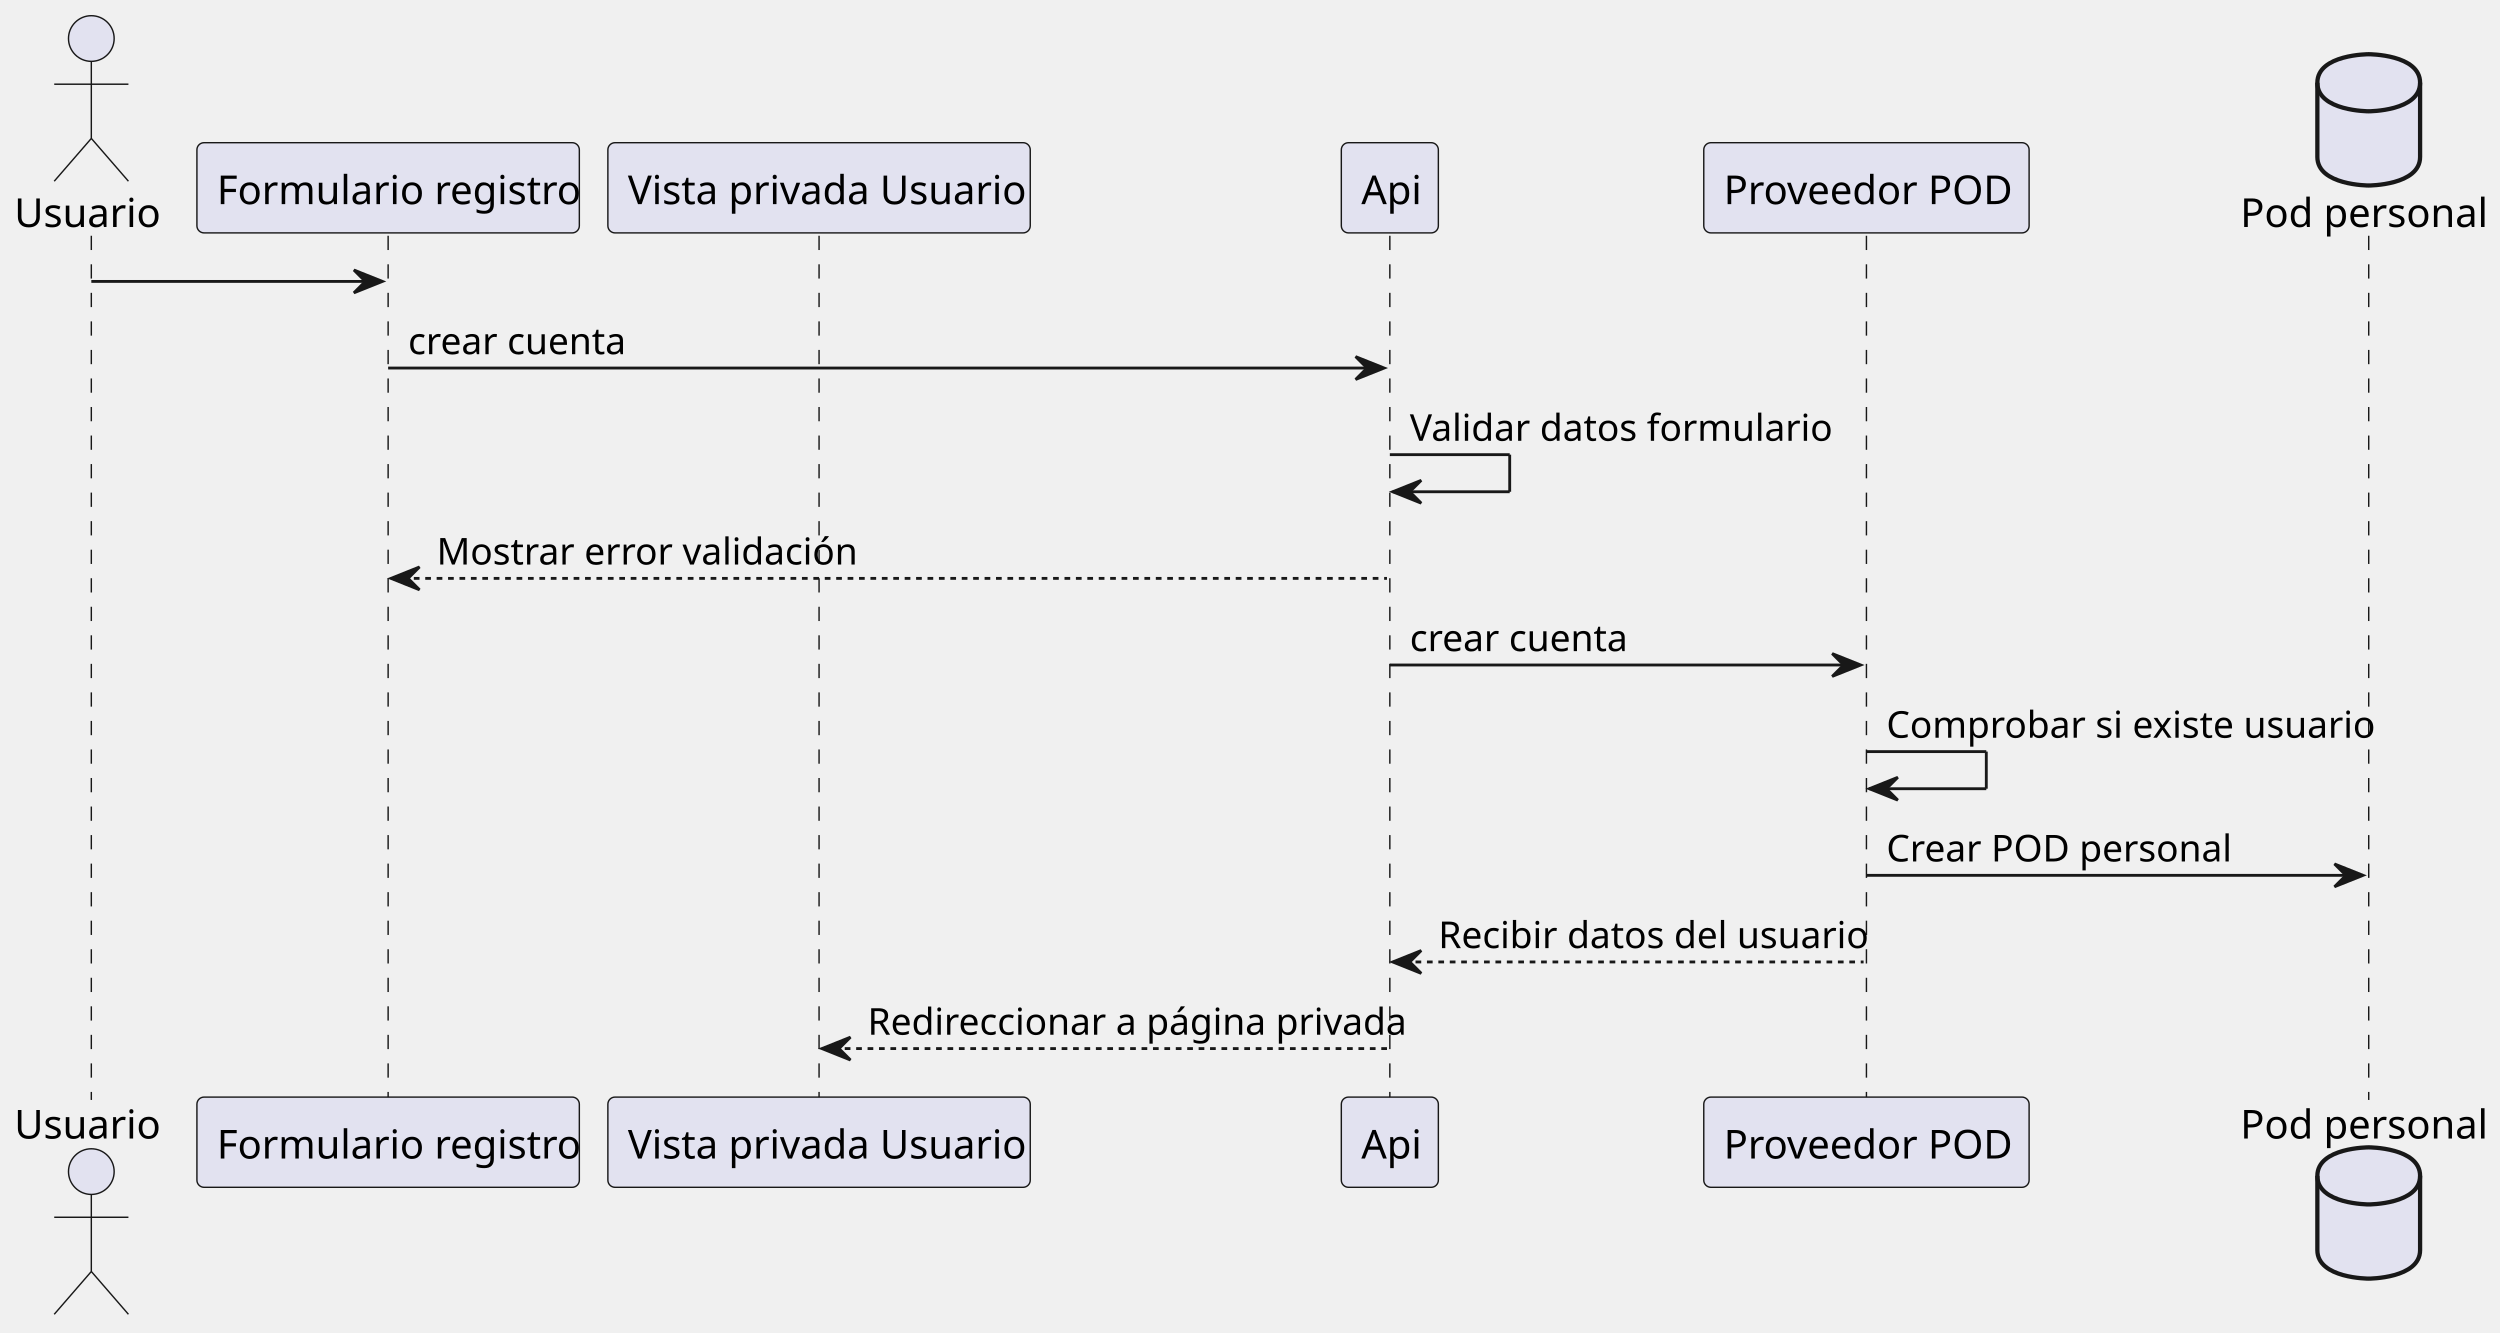
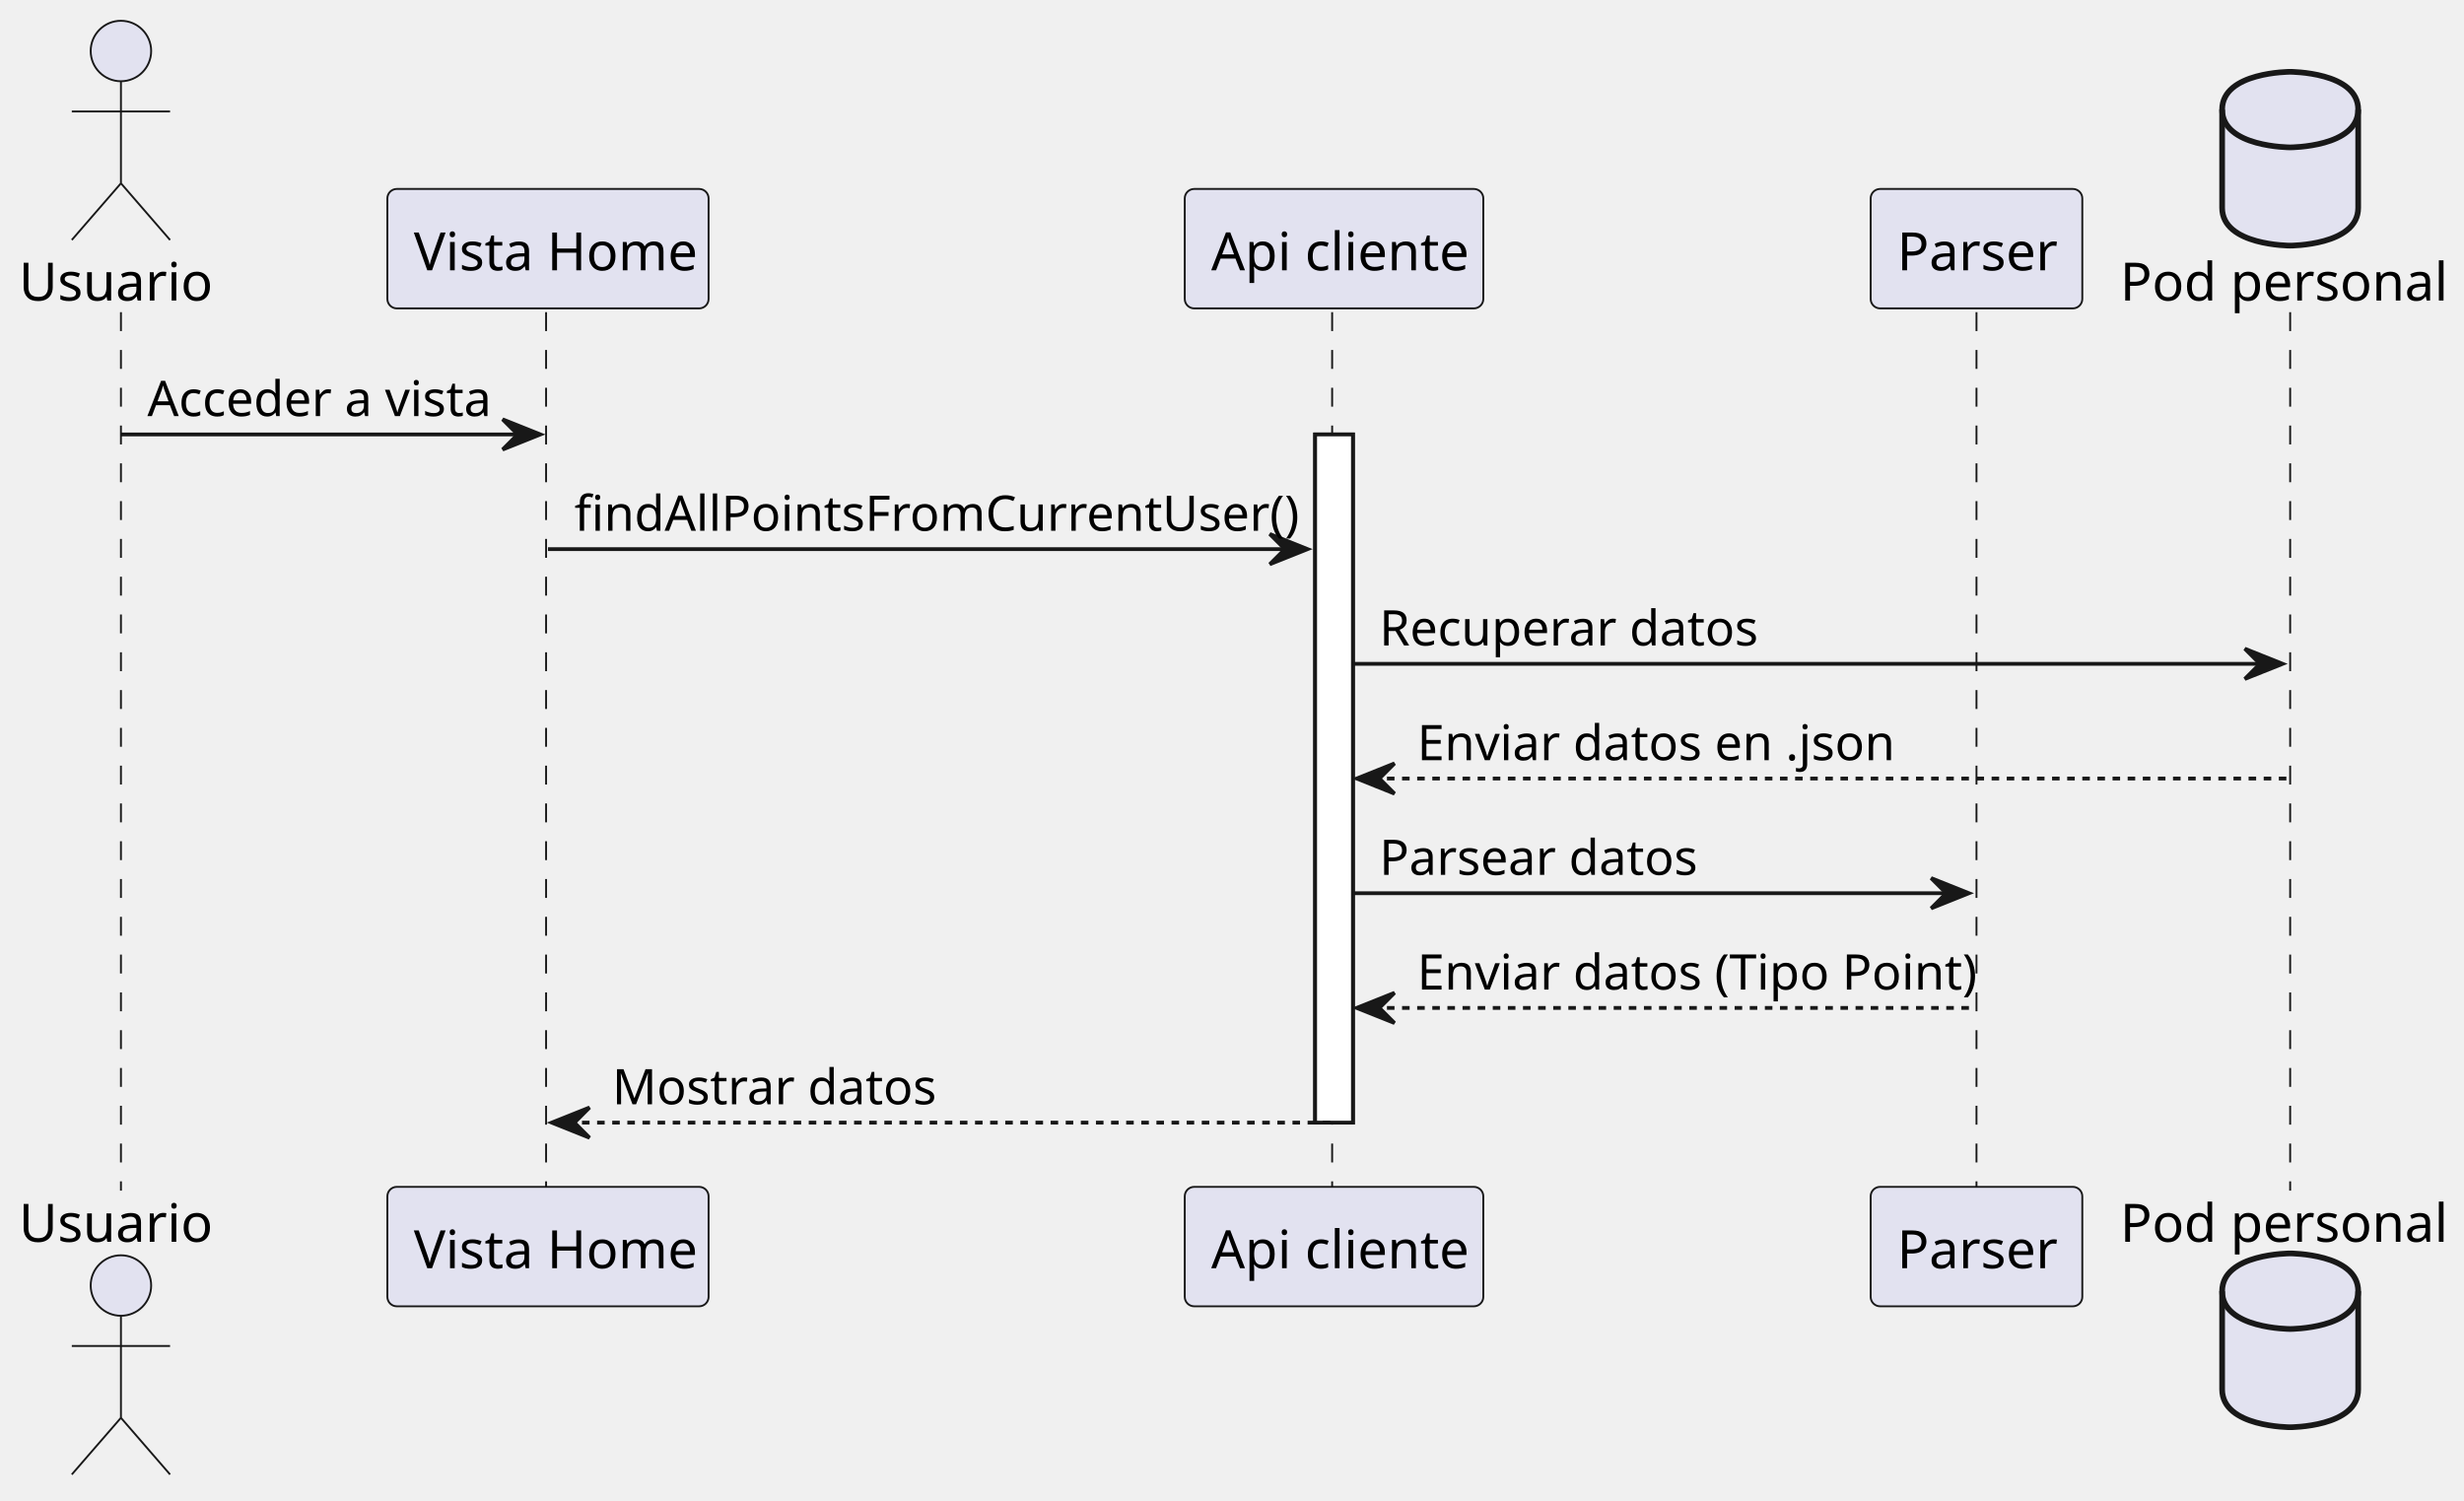
- <svg xmlns="http://www.w3.org/2000/svg" contentStyleType="text/css" height="467px" preserveAspectRatio="none" style="width:876px;height:467px;background:#FFFFFF;" version="1.1" viewBox="0 0 876 467" width="876px" zoomAndPan="magnify">
+ <svg xmlns="http://www.w3.org/2000/svg" contentStyleType="text/css" height="397px" preserveAspectRatio="none" style="width:652px;height:397px;background:#FFFFFF;" version="1.1" viewBox="0 0 652 397" width="652px" zoomAndPan="magnify">
  <defs />
  <g>
-     <line style="stroke:#181818;stroke-width:0.5;stroke-dasharray:5.0,5.0;" x1="32" x2="32" y1="82.609" y2="385.422" />
-     <line style="stroke:#181818;stroke-width:0.5;stroke-dasharray:5.0,5.0;" x1="136" x2="136" y1="82.609" y2="385.422" />
-     <line style="stroke:#181818;stroke-width:0.5;stroke-dasharray:5.0,5.0;" x1="287" x2="287" y1="82.609" y2="385.422" />
-     <line style="stroke:#181818;stroke-width:0.5;stroke-dasharray:5.0,5.0;" x1="487" x2="487" y1="82.609" y2="385.422" />
-     <line style="stroke:#181818;stroke-width:0.5;stroke-dasharray:5.0,5.0;" x1="654" x2="654" y1="82.609" y2="385.422" />
-     <line style="stroke:#181818;stroke-width:0.5;stroke-dasharray:5.0,5.0;" x1="830" x2="830" y1="82.609" y2="385.422" />
+     <rect fill="#FFFFFF" height="182.109" style="stroke:#181818;stroke-width:1.0;" width="10" x="348" y="114.961" />
+     <line style="stroke:#181818;stroke-width:0.5;stroke-dasharray:5.0,5.0;" x1="32" x2="32" y1="82.609" y2="315.07" />
+     <line style="stroke:#181818;stroke-width:0.5;stroke-dasharray:5.0,5.0;" x1="144.5" x2="144.5" y1="82.609" y2="315.07" />
+     <line style="stroke:#181818;stroke-width:0.5;stroke-dasharray:5.0,5.0;" x1="352.5" x2="352.5" y1="82.609" y2="315.07" />
+     <line style="stroke:#181818;stroke-width:0.5;stroke-dasharray:5.0,5.0;" x1="523" x2="523" y1="82.609" y2="315.07" />
+     <line style="stroke:#181818;stroke-width:0.5;stroke-dasharray:5.0,5.0;" x1="606" x2="606" y1="82.609" y2="315.07" />
    <text fill="#000000" font-family="sans-serif" font-size="14" lengthAdjust="spacing" textLength="48" x="5" y="79.533">Usuario</text>
    <ellipse cx="32" cy="13.5" fill="#E2E2F0" rx="8" ry="8" style="stroke:#181818;stroke-width:0.5;" />
    <path d="M32,21.5 L32,48.5 M19,29.5 L45,29.5 M32,48.5 L19,63.5 M32,48.5 L45,63.5 " fill="none" style="stroke:#181818;stroke-width:0.5;" />
-     <text fill="#000000" font-family="sans-serif" font-size="14" lengthAdjust="spacing" textLength="48" x="5" y="398.955">Usuario</text>
-     <ellipse cx="32" cy="410.531" fill="#E2E2F0" rx="8" ry="8" style="stroke:#181818;stroke-width:0.5;" />
-     <path d="M32,418.531 L32,445.531 M19,426.531 L45,426.531 M32,445.531 L19,460.531 M32,445.531 L45,460.531 " fill="none" style="stroke:#181818;stroke-width:0.5;" />
-     <rect fill="#E2E2F0" height="31.609" rx="2.5" ry="2.5" style="stroke:#181818;stroke-width:0.5;" width="134" x="69" y="50" />
-     <text fill="#000000" font-family="sans-serif" font-size="14" lengthAdjust="spacing" textLength="120" x="76" y="71.533">Formulario registro</text>
-     <rect fill="#E2E2F0" height="31.609" rx="2.5" ry="2.5" style="stroke:#181818;stroke-width:0.5;" width="134" x="69" y="384.422" />
-     <text fill="#000000" font-family="sans-serif" font-size="14" lengthAdjust="spacing" textLength="120" x="76" y="405.955">Formulario registro</text>
-     <rect fill="#E2E2F0" height="31.609" rx="2.5" ry="2.5" style="stroke:#181818;stroke-width:0.5;" width="148" x="213" y="50" />
-     <text fill="#000000" font-family="sans-serif" font-size="14" lengthAdjust="spacing" textLength="134" x="220" y="71.533">Vista privada Usuario</text>
-     <rect fill="#E2E2F0" height="31.609" rx="2.5" ry="2.5" style="stroke:#181818;stroke-width:0.5;" width="148" x="213" y="384.422" />
-     <text fill="#000000" font-family="sans-serif" font-size="14" lengthAdjust="spacing" textLength="134" x="220" y="405.955">Vista privada Usuario</text>
-     <rect fill="#E2E2F0" height="31.609" rx="2.5" ry="2.5" style="stroke:#181818;stroke-width:0.5;" width="34" x="470" y="50" />
-     <text fill="#000000" font-family="sans-serif" font-size="14" lengthAdjust="spacing" textLength="20" x="477" y="71.533">Api</text>
-     <rect fill="#E2E2F0" height="31.609" rx="2.5" ry="2.5" style="stroke:#181818;stroke-width:0.5;" width="34" x="470" y="384.422" />
-     <text fill="#000000" font-family="sans-serif" font-size="14" lengthAdjust="spacing" textLength="20" x="477" y="405.955">Api</text>
-     <rect fill="#E2E2F0" height="31.609" rx="2.5" ry="2.5" style="stroke:#181818;stroke-width:0.5;" width="114" x="597" y="50" />
-     <text fill="#000000" font-family="sans-serif" font-size="14" lengthAdjust="spacing" textLength="100" x="604" y="71.533">Proveedor POD</text>
-     <rect fill="#E2E2F0" height="31.609" rx="2.5" ry="2.5" style="stroke:#181818;stroke-width:0.5;" width="114" x="597" y="384.422" />
-     <text fill="#000000" font-family="sans-serif" font-size="14" lengthAdjust="spacing" textLength="100" x="604" y="405.955">Proveedor POD</text>
-     <text fill="#000000" font-family="sans-serif" font-size="14" lengthAdjust="spacing" textLength="84" x="785" y="79.533">Pod personal</text>
-     <path d="M812,29 C812,19 830,19 830,19 C830,19 848,19 848,29 L848,55 C848,65 830,65 830,65 C830,65 812,65 812,55 L812,29 " fill="#E2E2F0" style="stroke:#181818;stroke-width:1.5;" />
-     <path d="M812,29 C812,39 830,39 830,39 C830,39 848,39 848,29 " fill="none" style="stroke:#181818;stroke-width:1.5;" />
-     <text fill="#000000" font-family="sans-serif" font-size="14" lengthAdjust="spacing" textLength="84" x="785" y="398.955">Pod personal</text>
-     <path d="M812,412.031 C812,402.031 830,402.031 830,402.031 C830,402.031 848,402.031 848,412.031 L848,438.031 C848,448.031 830,448.031 830,448.031 C830,448.031 812,448.031 812,438.031 L812,412.031 " fill="#E2E2F0" style="stroke:#181818;stroke-width:1.5;" />
-     <path d="M812,412.031 C812,422.031 830,422.031 830,422.031 C830,422.031 848,422.031 848,412.031 " fill="none" style="stroke:#181818;stroke-width:1.5;" />
-     <polygon fill="#181818" points="124,94.609,134,98.609,124,102.609,128,98.609" style="stroke:#181818;stroke-width:1.0;" />
-     <line style="stroke:#181818;stroke-width:1.0;" x1="32" x2="130" y1="98.609" y2="98.609" />
-     <polygon fill="#181818" points="475,124.961,485,128.961,475,132.961,479,128.961" style="stroke:#181818;stroke-width:1.0;" />
-     <line style="stroke:#181818;stroke-width:1.0;" x1="136" x2="481" y1="128.961" y2="128.961" />
-     <text fill="#000000" font-family="sans-serif" font-size="13" lengthAdjust="spacing" textLength="72" x="143" y="124.105">crear cuenta</text>
-     <line style="stroke:#181818;stroke-width:1.0;" x1="487" x2="529" y1="159.312" y2="159.312" />
-     <line style="stroke:#181818;stroke-width:1.0;" x1="529" x2="529" y1="159.312" y2="172.312" />
-     <line style="stroke:#181818;stroke-width:1.0;" x1="488" x2="529" y1="172.312" y2="172.312" />
-     <polygon fill="#181818" points="498,168.312,488,172.312,498,176.312,494,172.312" style="stroke:#181818;stroke-width:1.0;" />
-     <text fill="#000000" font-family="sans-serif" font-size="13" lengthAdjust="spacing" textLength="136" x="494" y="154.456">Validar datos formulario</text>
-     <polygon fill="#181818" points="147,198.664,137,202.664,147,206.664,143,202.664" style="stroke:#181818;stroke-width:1.0;" />
-     <line style="stroke:#181818;stroke-width:1.0;stroke-dasharray:2.0,2.0;" x1="141" x2="486" y1="202.664" y2="202.664" />
-     <text fill="#000000" font-family="sans-serif" font-size="13" lengthAdjust="spacing" textLength="134" x="153" y="197.808">Mostrar error validación</text>
-     <polygon fill="#181818" points="642,229.016,652,233.016,642,237.016,646,233.016" style="stroke:#181818;stroke-width:1.0;" />
-     <line style="stroke:#181818;stroke-width:1.0;" x1="487" x2="648" y1="233.016" y2="233.016" />
-     <text fill="#000000" font-family="sans-serif" font-size="13" lengthAdjust="spacing" textLength="72" x="494" y="228.159">crear cuenta</text>
-     <line style="stroke:#181818;stroke-width:1.0;" x1="654" x2="696" y1="263.367" y2="263.367" />
-     <line style="stroke:#181818;stroke-width:1.0;" x1="696" x2="696" y1="263.367" y2="276.367" />
-     <line style="stroke:#181818;stroke-width:1.0;" x1="655" x2="696" y1="276.367" y2="276.367" />
-     <polygon fill="#181818" points="665,272.367,655,276.367,665,280.367,661,276.367" style="stroke:#181818;stroke-width:1.0;" />
-     <text fill="#000000" font-family="sans-serif" font-size="13" lengthAdjust="spacing" textLength="162" x="661" y="258.511">Comprobar si existe usuario</text>
-     <polygon fill="#181818" points="818,302.719,828,306.719,818,310.719,822,306.719" style="stroke:#181818;stroke-width:1.0;" />
-     <line style="stroke:#181818;stroke-width:1.0;" x1="654" x2="824" y1="306.719" y2="306.719" />
-     <text fill="#000000" font-family="sans-serif" font-size="13" lengthAdjust="spacing" textLength="116" x="661" y="301.862">Crear POD personal</text>
-     <polygon fill="#181818" points="498,333.07,488,337.07,498,341.07,494,337.07" style="stroke:#181818;stroke-width:1.0;" />
-     <line style="stroke:#181818;stroke-width:1.0;stroke-dasharray:2.0,2.0;" x1="492" x2="653" y1="337.07" y2="337.07" />
-     <text fill="#000000" font-family="sans-serif" font-size="13" lengthAdjust="spacing" textLength="143" x="504" y="332.214">Recibir datos del usuario</text>
-     <polygon fill="#181818" points="298,363.422,288,367.422,298,371.422,294,367.422" style="stroke:#181818;stroke-width:1.0;" />
-     <line style="stroke:#181818;stroke-width:1.0;stroke-dasharray:2.0,2.0;" x1="292" x2="486" y1="367.422" y2="367.422" />
-     <text fill="#000000" font-family="sans-serif" font-size="13" lengthAdjust="spacing" textLength="176" x="304" y="362.565">Redireccionar a página privada</text>
+     <text fill="#000000" font-family="sans-serif" font-size="14" lengthAdjust="spacing" textLength="48" x="5" y="328.603">Usuario</text>
+     <ellipse cx="32" cy="340.18" fill="#E2E2F0" rx="8" ry="8" style="stroke:#181818;stroke-width:0.5;" />
+     <path d="M32,348.18 L32,375.18 M19,356.18 L45,356.18 M32,375.18 L19,390.18 M32,375.18 L45,390.18 " fill="none" style="stroke:#181818;stroke-width:0.5;" />
+     <rect fill="#E2E2F0" height="31.609" rx="2.5" ry="2.5" style="stroke:#181818;stroke-width:0.5;" width="85" x="102.5" y="50" />
+     <text fill="#000000" font-family="sans-serif" font-size="14" lengthAdjust="spacing" textLength="71" x="109.5" y="71.533">Vista Home</text>
+     <rect fill="#E2E2F0" height="31.609" rx="2.5" ry="2.5" style="stroke:#181818;stroke-width:0.5;" width="85" x="102.5" y="314.07" />
+     <text fill="#000000" font-family="sans-serif" font-size="14" lengthAdjust="spacing" textLength="71" x="109.5" y="335.603">Vista Home</text>
+     <rect fill="#E2E2F0" height="31.609" rx="2.5" ry="2.5" style="stroke:#181818;stroke-width:0.5;" width="79" x="313.5" y="50" />
+     <text fill="#000000" font-family="sans-serif" font-size="14" lengthAdjust="spacing" textLength="65" x="320.5" y="71.533">Api cliente</text>
+     <rect fill="#E2E2F0" height="31.609" rx="2.5" ry="2.5" style="stroke:#181818;stroke-width:0.5;" width="79" x="313.5" y="314.07" />
+     <text fill="#000000" font-family="sans-serif" font-size="14" lengthAdjust="spacing" textLength="65" x="320.5" y="335.603">Api cliente</text>
+     <rect fill="#E2E2F0" height="31.609" rx="2.5" ry="2.5" style="stroke:#181818;stroke-width:0.5;" width="56" x="495" y="50" />
+     <text fill="#000000" font-family="sans-serif" font-size="14" lengthAdjust="spacing" textLength="42" x="502" y="71.533">Parser</text>
+     <rect fill="#E2E2F0" height="31.609" rx="2.5" ry="2.5" style="stroke:#181818;stroke-width:0.5;" width="56" x="495" y="314.07" />
+     <text fill="#000000" font-family="sans-serif" font-size="14" lengthAdjust="spacing" textLength="42" x="502" y="335.603">Parser</text>
+     <text fill="#000000" font-family="sans-serif" font-size="14" lengthAdjust="spacing" textLength="84" x="561" y="79.533">Pod personal</text>
+     <path d="M588,29 C588,19 606,19 606,19 C606,19 624,19 624,29 L624,55 C624,65 606,65 606,65 C606,65 588,65 588,55 L588,29 " fill="#E2E2F0" style="stroke:#181818;stroke-width:1.5;" />
+     <path d="M588,29 C588,39 606,39 606,39 C606,39 624,39 624,29 " fill="none" style="stroke:#181818;stroke-width:1.5;" />
+     <text fill="#000000" font-family="sans-serif" font-size="14" lengthAdjust="spacing" textLength="84" x="561" y="328.603">Pod personal</text>
+     <path d="M588,341.68 C588,331.68 606,331.68 606,331.68 C606,331.68 624,331.68 624,341.68 L624,367.68 C624,377.68 606,377.68 606,377.68 C606,377.68 588,377.68 588,367.68 L588,341.68 " fill="#E2E2F0" style="stroke:#181818;stroke-width:1.5;" />
+     <path d="M588,341.68 C588,351.68 606,351.68 606,351.68 C606,351.68 624,351.68 624,341.68 " fill="none" style="stroke:#181818;stroke-width:1.5;" />
+     <rect fill="#FFFFFF" height="182.109" style="stroke:#181818;stroke-width:1.0;" width="10" x="348" y="114.961" />
+     <polygon fill="#181818" points="133,110.961,143,114.961,133,118.961,137,114.961" style="stroke:#181818;stroke-width:1.0;" />
+     <line style="stroke:#181818;stroke-width:1.0;" x1="32" x2="139" y1="114.961" y2="114.961" />
+     <text fill="#000000" font-family="sans-serif" font-size="13" lengthAdjust="spacing" textLength="89" x="39" y="110.105">Acceder a vista</text>
+     <polygon fill="#181818" points="336,141.312,346,145.312,336,149.312,340,145.312" style="stroke:#181818;stroke-width:1.0;" />
+     <line style="stroke:#181818;stroke-width:1.0;" x1="145" x2="342" y1="145.312" y2="145.312" />
+     <text fill="#000000" font-family="sans-serif" font-size="13" lengthAdjust="spacing" textLength="179" x="152" y="140.456">findAllPointsFromCurrentUser()</text>
+     <polygon fill="#181818" points="594,171.664,604,175.664,594,179.664,598,175.664" style="stroke:#181818;stroke-width:1.0;" />
+     <line style="stroke:#181818;stroke-width:1.0;" x1="358" x2="600" y1="175.664" y2="175.664" />
+     <text fill="#000000" font-family="sans-serif" font-size="13" lengthAdjust="spacing" textLength="95" x="365" y="170.808">Recuperar datos</text>
+     <polygon fill="#181818" points="369,202.016,359,206.016,369,210.016,365,206.016" style="stroke:#181818;stroke-width:1.0;" />
+     <line style="stroke:#181818;stroke-width:1.0;stroke-dasharray:2.0,2.0;" x1="363" x2="605" y1="206.016" y2="206.016" />
+     <text fill="#000000" font-family="sans-serif" font-size="13" lengthAdjust="spacing" textLength="121" x="375" y="201.159">Enviar datos en .json</text>
+     <polygon fill="#181818" points="511,232.367,521,236.367,511,240.367,515,236.367" style="stroke:#181818;stroke-width:1.0;" />
+     <line style="stroke:#181818;stroke-width:1.0;" x1="358" x2="517" y1="236.367" y2="236.367" />
+     <text fill="#000000" font-family="sans-serif" font-size="13" lengthAdjust="spacing" textLength="81" x="365" y="231.511">Parsear datos</text>
+     <polygon fill="#181818" points="369,262.719,359,266.719,369,270.719,365,266.719" style="stroke:#181818;stroke-width:1.0;" />
+     <line style="stroke:#181818;stroke-width:1.0;stroke-dasharray:2.0,2.0;" x1="363" x2="522" y1="266.719" y2="266.719" />
+     <text fill="#000000" font-family="sans-serif" font-size="13" lengthAdjust="spacing" textLength="141" x="375" y="261.862">Enviar datos (Tipo Point)</text>
+     <polygon fill="#181818" points="156,293.07,146,297.07,156,301.07,152,297.07" style="stroke:#181818;stroke-width:1.0;" />
+     <line style="stroke:#181818;stroke-width:1.0;stroke-dasharray:2.0,2.0;" x1="150" x2="352" y1="297.07" y2="297.07" />
+     <text fill="#000000" font-family="sans-serif" font-size="13" lengthAdjust="spacing" textLength="80" x="162" y="292.214">Mostrar datos</text>
  </g>
</svg>
